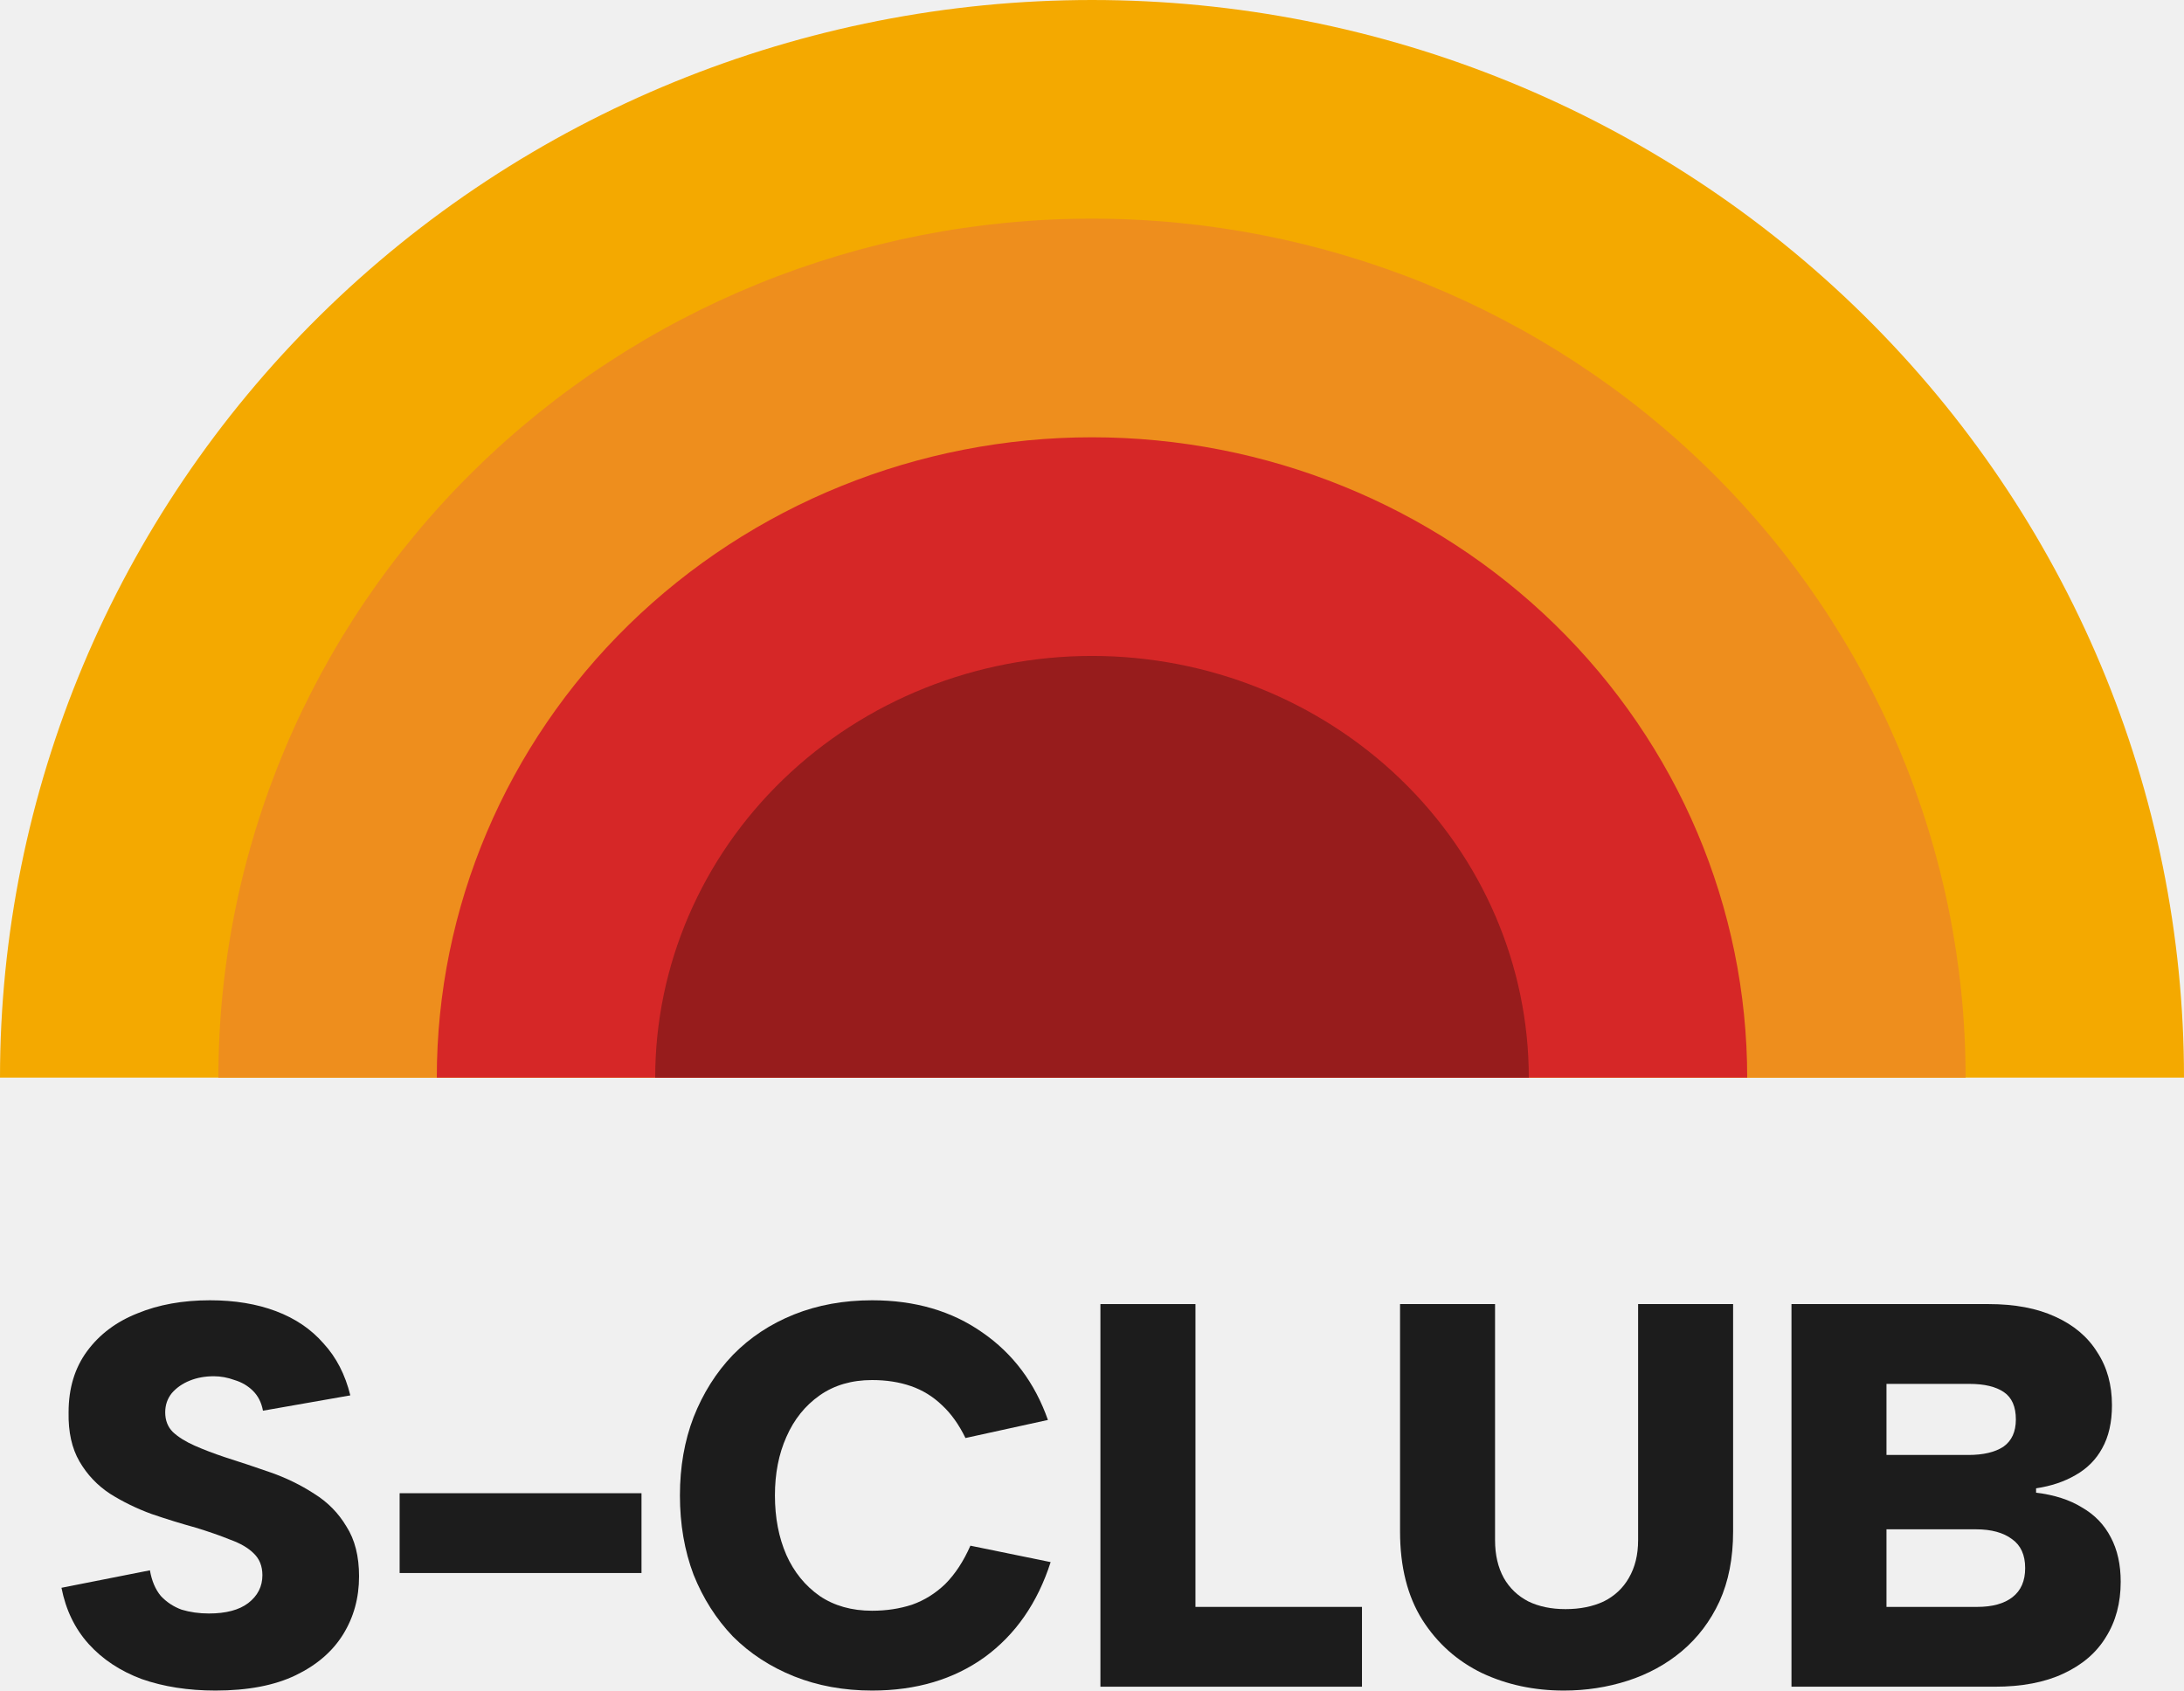
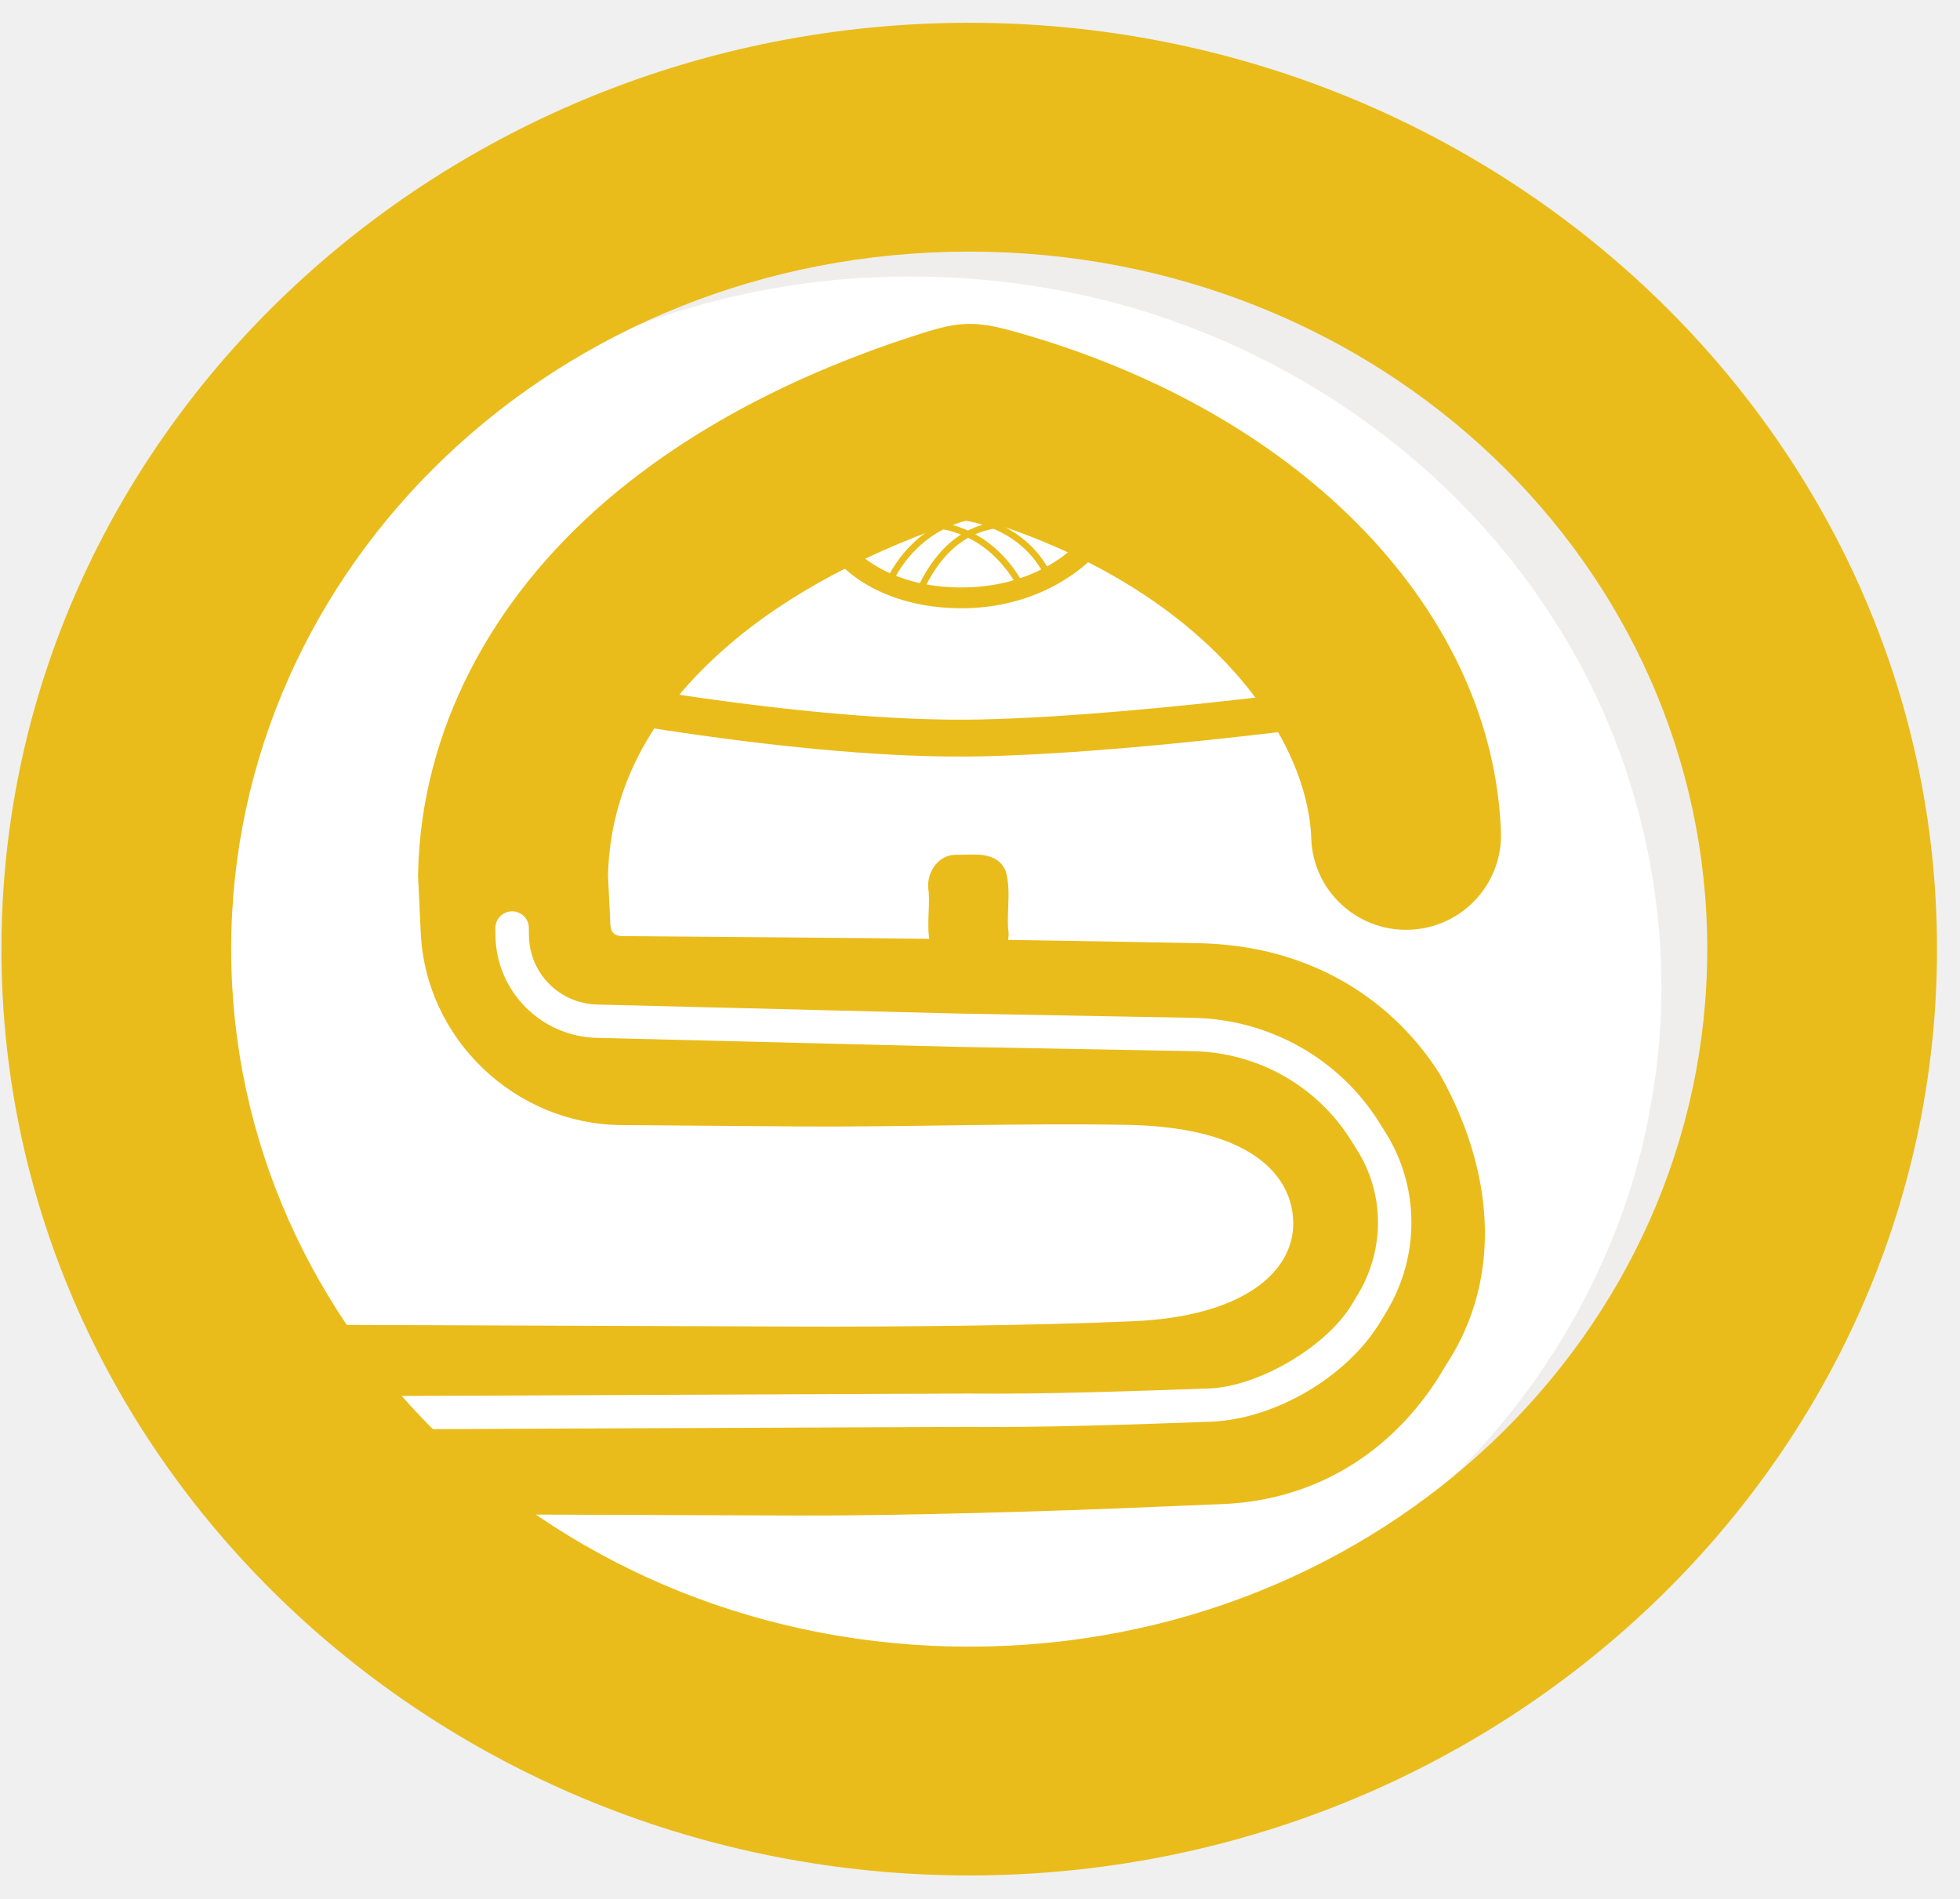
- <svg xmlns="http://www.w3.org/2000/svg" width="62" height="48" viewBox="0 0 62 48" fill="none">
-   <path d="M62 30.597C62 22.482 58.734 14.7 52.92 8.962C47.107 3.224 39.222 6.12658e-07 31 0C22.778 -6.12658e-07 14.893 3.224 9.08 8.962C3.266 14.7 1.24144e-06 22.482 0 30.597L31 30.597H62Z" fill="#F4A900" />
-   <path d="M55.8 30.597C55.8 24.129 53.187 17.925 48.536 13.351C43.885 8.778 37.577 6.208 31 6.208C24.423 6.208 18.115 8.778 13.464 13.351C8.813 17.925 6.2 24.129 6.2 30.597L31 30.597H55.8Z" fill="#EE8E1D" />
-   <path d="M49.6 30.597C49.6 25.775 47.64 21.151 44.152 17.741C40.664 14.332 35.933 12.416 31 12.416C26.067 12.416 21.336 14.332 17.848 17.741C14.36 21.151 12.4 25.775 12.4 30.597L31 30.597H49.6Z" fill="#D62727" />
-   <path d="M43.4 30.597C43.4 27.422 42.094 24.377 39.768 22.131C37.443 19.886 34.289 18.624 31 18.624C27.711 18.624 24.557 19.886 22.232 22.131C19.906 24.377 18.6 27.422 18.6 30.597L31 30.597H43.4Z" fill="#971C1C" />
-   <path d="M4.256 44.586C4.308 44.886 4.411 45.129 4.566 45.315C4.731 45.491 4.928 45.62 5.155 45.703C5.393 45.775 5.651 45.812 5.93 45.812C6.416 45.812 6.788 45.713 7.046 45.517C7.315 45.31 7.449 45.046 7.449 44.725C7.449 44.467 7.366 44.26 7.201 44.104C7.046 43.949 6.824 43.82 6.535 43.716C6.256 43.603 5.93 43.489 5.558 43.375C5.145 43.261 4.726 43.132 4.303 42.987C3.879 42.832 3.486 42.64 3.125 42.413C2.763 42.175 2.474 41.87 2.257 41.497C2.04 41.124 1.936 40.659 1.947 40.1C1.947 39.417 2.122 38.838 2.474 38.362C2.825 37.886 3.3 37.529 3.9 37.291C4.499 37.043 5.186 36.919 5.961 36.919C6.664 36.919 7.289 37.022 7.837 37.229C8.384 37.436 8.834 37.741 9.185 38.145C9.547 38.538 9.8 39.029 9.945 39.619L7.465 40.054C7.423 39.826 7.33 39.64 7.186 39.495C7.041 39.35 6.865 39.246 6.659 39.184C6.462 39.112 6.266 39.076 6.07 39.076C5.822 39.076 5.594 39.117 5.388 39.2C5.181 39.283 5.01 39.402 4.876 39.557C4.752 39.712 4.69 39.893 4.69 40.1C4.69 40.328 4.762 40.514 4.907 40.659C5.062 40.804 5.269 40.933 5.527 41.047C5.785 41.161 6.07 41.269 6.38 41.373C6.803 41.507 7.237 41.652 7.682 41.807C8.126 41.963 8.539 42.164 8.922 42.413C9.304 42.651 9.609 42.961 9.836 43.344C10.074 43.716 10.193 44.187 10.193 44.756C10.193 45.367 10.043 45.915 9.743 46.401C9.443 46.888 8.994 47.276 8.395 47.565C7.795 47.855 7.036 48 6.116 48C5.341 48 4.644 47.891 4.024 47.674C3.414 47.446 2.913 47.115 2.52 46.681C2.127 46.246 1.869 45.713 1.745 45.082L4.256 44.586Z" fill="#1C1C1C" />
-   <path d="M11.345 42.397H18.211V44.663H11.345V42.397Z" fill="#1C1C1C" />
-   <path d="M19.302 42.459C19.302 41.652 19.431 40.912 19.689 40.24C19.958 39.557 20.33 38.967 20.805 38.471C21.291 37.974 21.87 37.591 22.541 37.322C23.213 37.053 23.952 36.919 24.758 36.919C25.977 36.919 27.021 37.224 27.889 37.834C28.757 38.434 29.377 39.262 29.749 40.317L27.408 40.83C27.222 40.447 27 40.136 26.742 39.898C26.484 39.65 26.189 39.469 25.858 39.355C25.528 39.241 25.161 39.184 24.758 39.184C24.179 39.184 23.683 39.329 23.27 39.619C22.857 39.909 22.541 40.302 22.324 40.799C22.107 41.285 21.999 41.838 21.999 42.459C21.999 43.09 22.107 43.654 22.324 44.151C22.541 44.637 22.857 45.025 23.27 45.315C23.683 45.594 24.179 45.734 24.758 45.734C25.161 45.734 25.538 45.677 25.889 45.563C26.241 45.439 26.556 45.242 26.835 44.974C27.114 44.694 27.352 44.332 27.548 43.887L29.826 44.353C29.454 45.512 28.829 46.412 27.951 47.053C27.073 47.684 26.008 48 24.758 48C23.952 48 23.213 47.865 22.541 47.596C21.87 47.327 21.291 46.95 20.805 46.464C20.33 45.967 19.958 45.382 19.689 44.71C19.431 44.027 19.302 43.277 19.302 42.459Z" fill="#1C1C1C" />
-   <path d="M33.937 37.027V45.625H38.664V47.891H31.239V37.027H33.937Z" fill="#1C1C1C" />
-   <path d="M39.745 37.027H42.442V43.732C42.442 44.146 42.525 44.503 42.69 44.803C42.855 45.093 43.088 45.315 43.388 45.47C43.687 45.615 44.039 45.688 44.442 45.688C44.855 45.688 45.217 45.615 45.527 45.47C45.837 45.315 46.074 45.093 46.24 44.803C46.415 44.503 46.503 44.146 46.503 43.732V37.027H49.2V43.484C49.2 44.239 49.071 44.901 48.813 45.47C48.554 46.029 48.198 46.5 47.743 46.883C47.299 47.255 46.787 47.534 46.209 47.721C45.63 47.907 45.026 48 44.395 48C43.548 48 42.773 47.834 42.07 47.503C41.367 47.162 40.804 46.66 40.381 45.998C39.957 45.325 39.745 44.487 39.745 43.484V37.027Z" fill="#1C1C1C" />
-   <path d="M57.227 40.302C57.227 39.94 57.114 39.681 56.886 39.526C56.659 39.371 56.333 39.293 55.91 39.293H53.554V41.311H55.879C56.302 41.311 56.633 41.233 56.871 41.078C57.108 40.912 57.227 40.654 57.227 40.302ZM50.857 47.891V37.027H56.452C57.196 37.027 57.827 37.146 58.343 37.384C58.87 37.622 59.268 37.958 59.537 38.393C59.816 38.817 59.955 39.319 59.955 39.898C59.955 40.385 59.862 40.793 59.676 41.124C59.501 41.445 59.247 41.699 58.917 41.885C58.596 42.071 58.224 42.195 57.801 42.258V42.382C58.317 42.444 58.751 42.583 59.103 42.801C59.464 43.008 59.738 43.292 59.924 43.654C60.11 44.006 60.203 44.425 60.203 44.911C60.203 45.512 60.064 46.034 59.785 46.479C59.516 46.924 59.113 47.27 58.576 47.519C58.049 47.767 57.398 47.891 56.623 47.891H50.857ZM53.554 45.625H56.127C56.561 45.625 56.897 45.532 57.134 45.346C57.372 45.16 57.491 44.886 57.491 44.523C57.491 44.151 57.367 43.877 57.119 43.701C56.871 43.515 56.53 43.422 56.096 43.422H53.554V45.625Z" fill="#1C1C1C" />
+ <svg xmlns="http://www.w3.org/2000/svg" width="64" height="62" viewBox="0 0 64 62" fill="none">
+   <path fill-rule="evenodd" clip-rule="evenodd" d="M31.057 7.799C24.602 7.926 18.207 10.594 13.704 15.221C9.757 19.211 7.33 24.683 7.192 30.295C6.999 35.803 9.004 41.319 12.605 45.493C16.937 50.604 23.465 53.724 30.156 54.079C36.573 54.483 43.139 52.391 48.031 48.215C52.54 44.435 55.57 38.899 56.091 33.034C56.627 27.608 55.03 22.029 51.756 17.666C47.819 12.33 41.584 8.817 35.004 8.003C33.696 7.837 32.376 7.769 31.057 7.799Z" fill="#F0EEEC" />
+   <path d="M29.117 9.035C22.682 9.164 16.305 11.813 11.805 16.417C7.832 20.408 5.391 25.901 5.251 31.532C5.064 36.928 6.982 42.333 10.448 46.475C14.568 51.47 20.764 54.64 27.214 55.239C33.41 55.859 39.833 54.173 44.831 50.452C49.55 46.989 52.957 41.728 53.927 35.95C54.897 30.455 53.662 24.625 50.567 19.977C46.912 14.384 40.8 10.534 34.215 9.414C32.533 9.12 30.823 8.998 29.117 9.035Z" fill="white" />
+   <path d="M31.604 10.575C31.166 10.584 30.733 10.683 30.136 10.872C25.978 12.185 22.492 14.033 19.778 16.364C16.004 19.606 13.752 23.899 13.653 28.489L13.65 28.596L13.74 30.475C13.905 33.923 16.817 36.706 20.283 36.734L25.93 36.778C29.428 36.806 33.331 36.664 36.828 36.728C40.962 36.805 42.273 38.475 42.227 40.022C42.181 41.568 40.546 42.999 36.95 43.141C33.792 43.282 29.119 43.325 26.02 43.313L9.895 43.253C8.184 43.247 6.791 44.623 6.785 46.327C6.779 48.03 8.161 49.417 9.872 49.423L25.996 49.483C29.317 49.496 34.507 49.342 37.767 49.197C38.491 49.165 39.194 49.136 39.883 49.11C43.057 48.992 45.64 47.306 47.205 44.587C49.142 41.652 48.717 38.129 47.045 35.124C46.342 33.972 44.04 30.886 39.118 30.796L36.537 30.748C33.019 30.683 29.499 30.637 25.98 30.61L20.332 30.565C20.066 30.563 19.943 30.445 19.93 30.182L19.853 28.578C19.925 25.86 21.136 23.346 23.826 21.035C25.715 19.413 28.375 17.964 31.736 16.866C39.261 19.079 42.698 23.942 42.817 27.381C42.876 29.084 44.311 30.416 46.021 30.357C47.731 30.298 49.069 28.87 49.01 27.167C48.765 20.134 42.754 13.515 33.101 10.819C32.485 10.648 32.042 10.566 31.604 10.575Z" fill="url(#paint0_linear_588_2779)" />
+   <path d="M16.716 29.755C16.644 29.756 16.573 29.771 16.507 29.799C16.441 29.827 16.381 29.868 16.331 29.919C16.281 29.97 16.241 30.031 16.215 30.097C16.188 30.163 16.175 30.235 16.176 30.306L16.179 30.553C16.203 32.366 17.665 33.841 19.484 33.886L31.184 34.178C31.186 34.178 31.187 34.178 31.188 34.178L38.944 34.321C41.068 34.36 43.009 35.457 44.121 37.242L44.325 37.568C45.211 38.99 45.22 40.797 44.343 42.256L44.146 42.584C43.31 43.976 41.091 45.277 39.473 45.334C36.831 45.427 33.989 45.526 31.631 45.5C31.628 45.5 31.625 45.5 31.622 45.5L10.93 45.588C10.858 45.589 10.787 45.603 10.721 45.63C10.655 45.658 10.594 45.698 10.544 45.749C10.493 45.8 10.453 45.86 10.426 45.926C10.399 45.992 10.385 46.063 10.386 46.135C10.386 46.279 10.445 46.417 10.547 46.518C10.65 46.62 10.79 46.676 10.934 46.675L31.619 46.588C34.016 46.614 36.87 46.515 39.512 46.421C41.624 46.346 43.993 44.958 45.084 43.143L45.281 42.814C46.364 41.012 46.356 38.765 45.253 36.995L45.049 36.668C43.742 34.57 41.453 33.279 38.963 33.233L31.21 33.091L19.512 32.799C18.263 32.768 17.288 31.784 17.271 30.54L17.268 30.292C17.266 30.148 17.207 30.011 17.104 29.91C17 29.809 16.86 29.753 16.716 29.755Z" fill="url(#paint1_linear_588_2779)" />
+   <path d="M35.361 17.689C35.317 17.691 35.273 17.702 35.232 17.721C35.192 17.74 35.156 17.767 35.125 17.8C35.125 17.8 33.913 19.154 31.471 19.18C30.191 19.194 29.296 18.867 28.72 18.546C28.143 18.224 27.907 17.928 27.907 17.928C27.879 17.894 27.844 17.865 27.805 17.844C27.765 17.823 27.722 17.809 27.677 17.805C27.633 17.8 27.587 17.805 27.544 17.817C27.502 17.83 27.462 17.851 27.427 17.879C27.392 17.908 27.363 17.942 27.342 17.982C27.321 18.021 27.308 18.064 27.303 18.108C27.299 18.153 27.303 18.198 27.316 18.241C27.329 18.283 27.35 18.323 27.379 18.358C27.379 18.358 27.717 18.764 28.386 19.138C29.055 19.511 30.078 19.874 31.479 19.859C34.179 19.831 35.631 18.256 35.631 18.256C35.661 18.223 35.684 18.184 35.699 18.142C35.715 18.1 35.721 18.055 35.719 18.011C35.717 17.966 35.706 17.922 35.686 17.882C35.667 17.842 35.64 17.805 35.607 17.776C35.54 17.716 35.452 17.684 35.361 17.689Z" fill="url(#paint2_linear_588_2779)" />
+   <path d="M32.56 16.699C32.168 16.664 31.738 16.712 31.308 16.847C30.448 17.116 29.584 17.74 29.024 18.779C29.018 18.791 29.014 18.804 29.012 18.818C29.011 18.832 29.012 18.846 29.016 18.859C29.02 18.873 29.027 18.885 29.036 18.896C29.044 18.907 29.055 18.916 29.068 18.922C29.08 18.929 29.094 18.933 29.108 18.934C29.122 18.936 29.136 18.935 29.149 18.93C29.163 18.927 29.175 18.92 29.186 18.911C29.197 18.902 29.206 18.891 29.212 18.879C29.746 17.889 30.563 17.302 31.372 17.049C32.182 16.795 32.979 16.882 33.461 17.217C33.484 17.233 33.513 17.239 33.541 17.234C33.569 17.229 33.593 17.213 33.609 17.19C33.625 17.167 33.632 17.139 33.627 17.111C33.622 17.084 33.606 17.059 33.583 17.043C33.304 16.85 32.951 16.733 32.56 16.699Z" fill="url(#paint3_linear_588_2779)" />
+   <path d="M32.609 17.027C32.296 17.063 31.983 17.143 31.678 17.288C31.069 17.578 30.501 18.12 30.038 19.037C30.025 19.062 30.023 19.091 30.032 19.118C30.041 19.144 30.059 19.166 30.084 19.179C30.11 19.191 30.139 19.193 30.165 19.184C30.192 19.176 30.214 19.157 30.227 19.132C30.674 18.247 31.207 17.747 31.77 17.48C32.333 17.212 32.931 17.176 33.513 17.246C33.541 17.249 33.569 17.242 33.591 17.224C33.613 17.207 33.628 17.182 33.631 17.155C33.633 17.141 33.632 17.127 33.628 17.113C33.625 17.1 33.618 17.087 33.61 17.076C33.601 17.065 33.59 17.056 33.578 17.049C33.566 17.042 33.552 17.038 33.538 17.036C33.235 17 32.922 16.991 32.609 17.027Z" fill="url(#paint4_linear_588_2779)" />
+   <path d="M30.649 16.752C30.252 16.785 29.894 16.886 29.616 17.055C29.592 17.07 29.575 17.093 29.568 17.121C29.561 17.148 29.566 17.177 29.58 17.2C29.587 17.212 29.597 17.223 29.608 17.231C29.62 17.239 29.633 17.245 29.646 17.249C29.66 17.252 29.674 17.252 29.688 17.25C29.702 17.248 29.715 17.243 29.727 17.236C30.209 16.943 31.04 16.862 31.868 17.072C32.695 17.281 33.514 17.773 34 18.596C34.007 18.608 34.017 18.618 34.028 18.627C34.039 18.635 34.052 18.641 34.065 18.645C34.079 18.648 34.093 18.649 34.106 18.647C34.12 18.645 34.134 18.64 34.146 18.633C34.158 18.626 34.168 18.617 34.177 18.606C34.185 18.595 34.191 18.582 34.195 18.569C34.198 18.555 34.199 18.541 34.197 18.527C34.195 18.514 34.191 18.5 34.184 18.488C33.663 17.609 32.792 17.088 31.92 16.867C31.484 16.757 31.047 16.72 30.649 16.752Z" fill="url(#paint5_linear_588_2779)" />
+   <path d="M29.874 17.025C29.86 17.026 29.846 17.03 29.834 17.037C29.821 17.043 29.81 17.052 29.801 17.062C29.793 17.073 29.786 17.085 29.782 17.099C29.777 17.112 29.776 17.126 29.777 17.14C29.779 17.154 29.783 17.167 29.789 17.18C29.796 17.192 29.804 17.203 29.815 17.212C29.826 17.221 29.838 17.227 29.852 17.232C29.865 17.236 29.879 17.237 29.893 17.236C30.929 17.142 32.265 17.541 33.167 19.051C33.174 19.063 33.184 19.073 33.195 19.082C33.206 19.09 33.218 19.096 33.232 19.1C33.245 19.103 33.26 19.104 33.273 19.102C33.287 19.1 33.301 19.096 33.313 19.089C33.325 19.082 33.335 19.072 33.344 19.061C33.352 19.05 33.358 19.038 33.362 19.024C33.365 19.011 33.366 18.997 33.364 18.983C33.362 18.969 33.358 18.956 33.35 18.944C32.409 17.368 30.981 16.924 29.874 17.025Z" fill="url(#paint6_linear_588_2779)" />
+   <path d="M31.649 0.744C14.329 0.744 0.047 14.237 0.047 30.989C0.047 47.742 14.329 61.234 31.649 61.234C48.968 61.234 63.249 47.742 63.249 30.989C63.249 14.237 48.968 0.744 31.649 0.744ZM31.649 8.215C45.092 8.215 55.747 18.459 55.747 30.989C55.747 43.519 45.092 53.764 31.649 53.764C18.206 53.764 7.549 43.519 7.549 30.989C7.549 18.459 18.206 8.215 31.649 8.215Z" fill="url(#paint7_linear_588_2779)" />
+   <path d="M18.14 22C17.983 21.969 17.82 22.001 17.686 22.09C17.553 22.178 17.46 22.315 17.428 22.472C17.413 22.549 17.413 22.629 17.428 22.707C17.443 22.784 17.474 22.858 17.517 22.924C17.561 22.99 17.618 23.047 17.684 23.091C17.75 23.135 17.824 23.166 17.902 23.181C17.902 23.181 26.08 24.835 32.086 24.694C38.043 24.555 46.761 23.241 46.761 23.241C46.92 23.217 47.062 23.131 47.158 23.003C47.253 22.875 47.293 22.714 47.269 22.556C47.257 22.478 47.23 22.403 47.189 22.335C47.148 22.267 47.094 22.208 47.03 22.161C46.966 22.114 46.893 22.08 46.816 22.061C46.739 22.043 46.659 22.039 46.581 22.051C46.581 22.051 37.862 23.355 32.058 23.491C26.304 23.625 18.14 22 18.14 22Z" fill="url(#paint8_linear_588_2779)" />
+   <path d="M31.204 27.91C30.596 27.913 30.217 28.55 30.324 29.108C30.37 29.718 30.225 30.359 30.409 30.949C30.653 31.535 31.354 31.505 31.881 31.476C32.515 31.564 33.034 30.941 32.92 30.334C32.874 29.704 33.021 29.043 32.835 28.432C32.543 27.768 31.782 27.917 31.204 27.91Z" fill="#E9BC1B" />
+   <defs>
+     <linearGradient id="paint0_linear_588_2779" x1="16.75" y1="35.8" x2="46.221" y2="35.8" gradientUnits="userSpaceOnUse">
+       <stop stop-color="#E9BC1B" />
+     </linearGradient>
+     <linearGradient id="paint1_linear_588_2779" x1="16.73" y1="35.699" x2="46.201" y2="35.699" gradientUnits="userSpaceOnUse">
+       <stop stop-color="white" />
+     </linearGradient>
+     <linearGradient id="paint2_linear_588_2779" x1="26.733" y1="18.777" x2="36.166" y2="18.777" gradientUnits="userSpaceOnUse">
+       <stop stop-color="#E9BC1B" />
+     </linearGradient>
+     <linearGradient id="paint3_linear_588_2779" x1="29.414" y1="17.995" x2="33.356" y2="17.995" gradientUnits="userSpaceOnUse">
+       <stop stop-color="#E9BC1B" />
+     </linearGradient>
+     <linearGradient id="paint4_linear_588_2779" x1="30.291" y1="18.192" x2="34.233" y2="18.192" gradientUnits="userSpaceOnUse">
+       <stop stop-color="#E9BC1B" />
+     </linearGradient>
+     <linearGradient id="paint5_linear_588_2779" x1="33.846" y1="17.849" x2="29.905" y2="17.849" gradientUnits="userSpaceOnUse">
+       <stop stop-color="#E9BC1B" />
+     </linearGradient>
+     <linearGradient id="paint6_linear_588_2779" x1="33.175" y1="18.108" x2="29.234" y2="18.108" gradientUnits="userSpaceOnUse">
+       <stop stop-color="#E9BC1B" />
+     </linearGradient>
+     <linearGradient id="paint7_linear_588_2779" x1="3.798" y1="30.989" x2="59.498" y2="30.989" gradientUnits="userSpaceOnUse">
+       <stop stop-color="#E9BC1B" />
+     </linearGradient>
+     <linearGradient id="paint8_linear_588_2779" x1="18.021" y1="22.618" x2="46.671" y2="22.618" gradientUnits="userSpaceOnUse">
+       <stop stop-color="#E9BC1B" />
+     </linearGradient>
+   </defs>
</svg>
